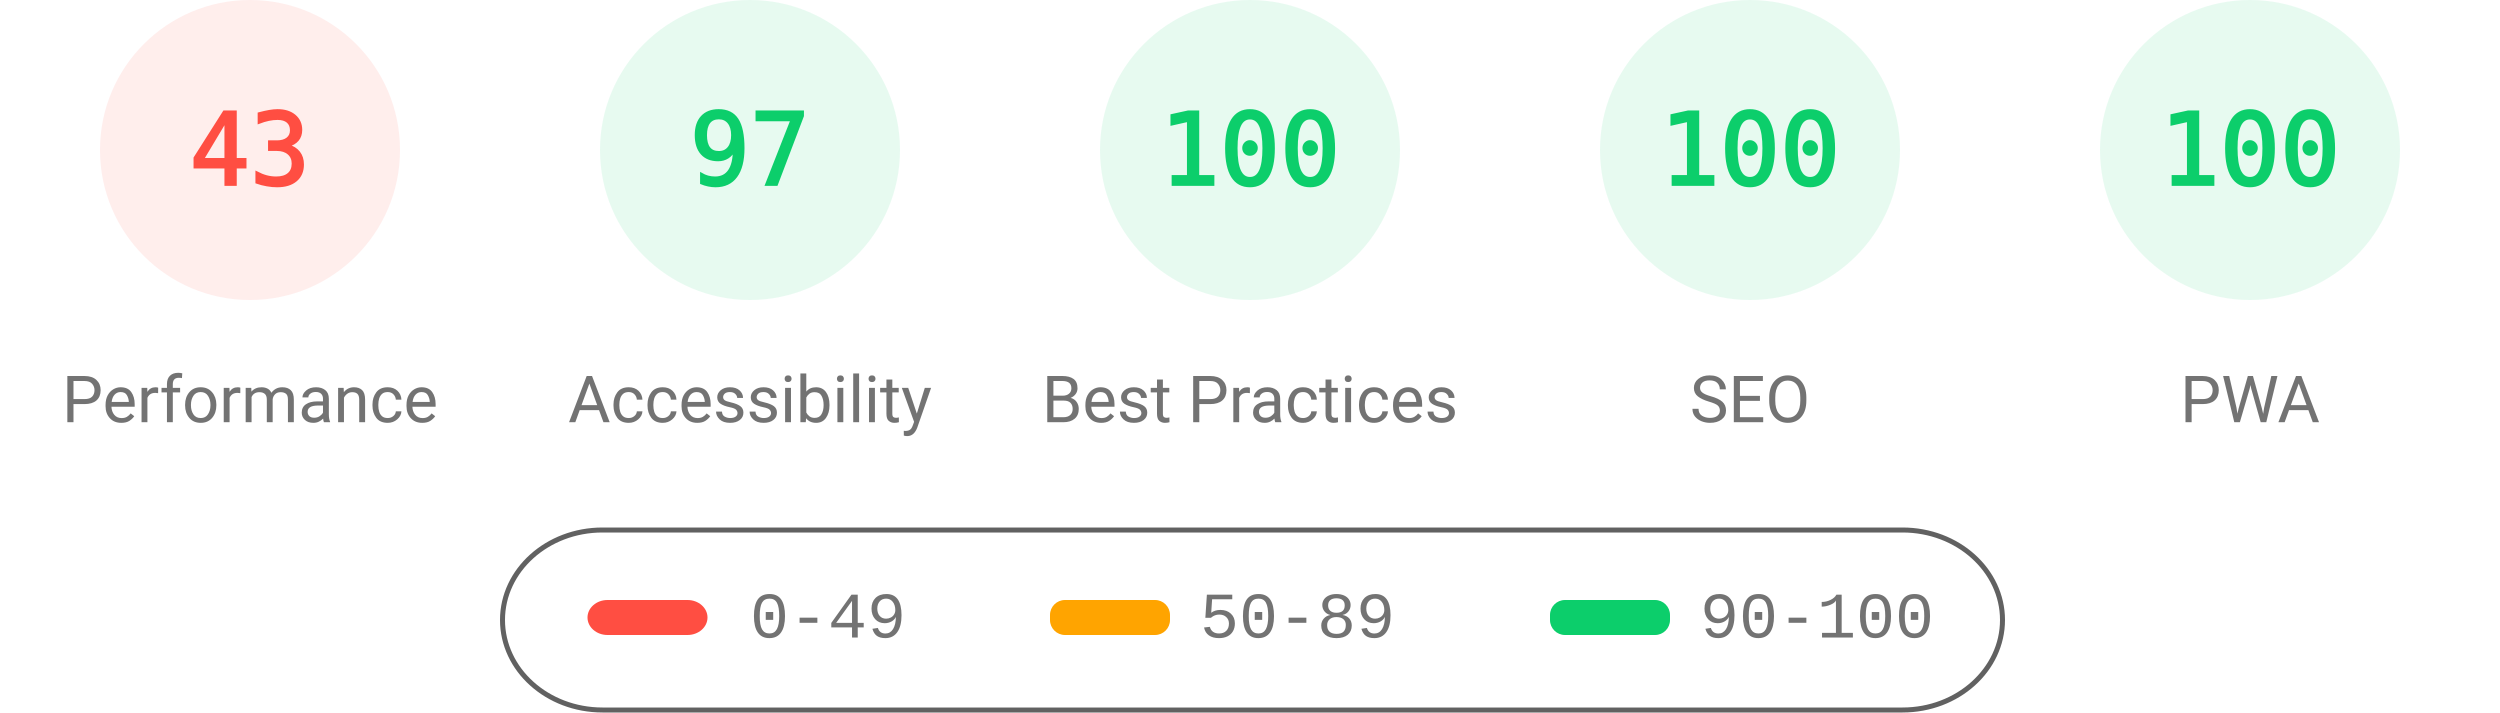
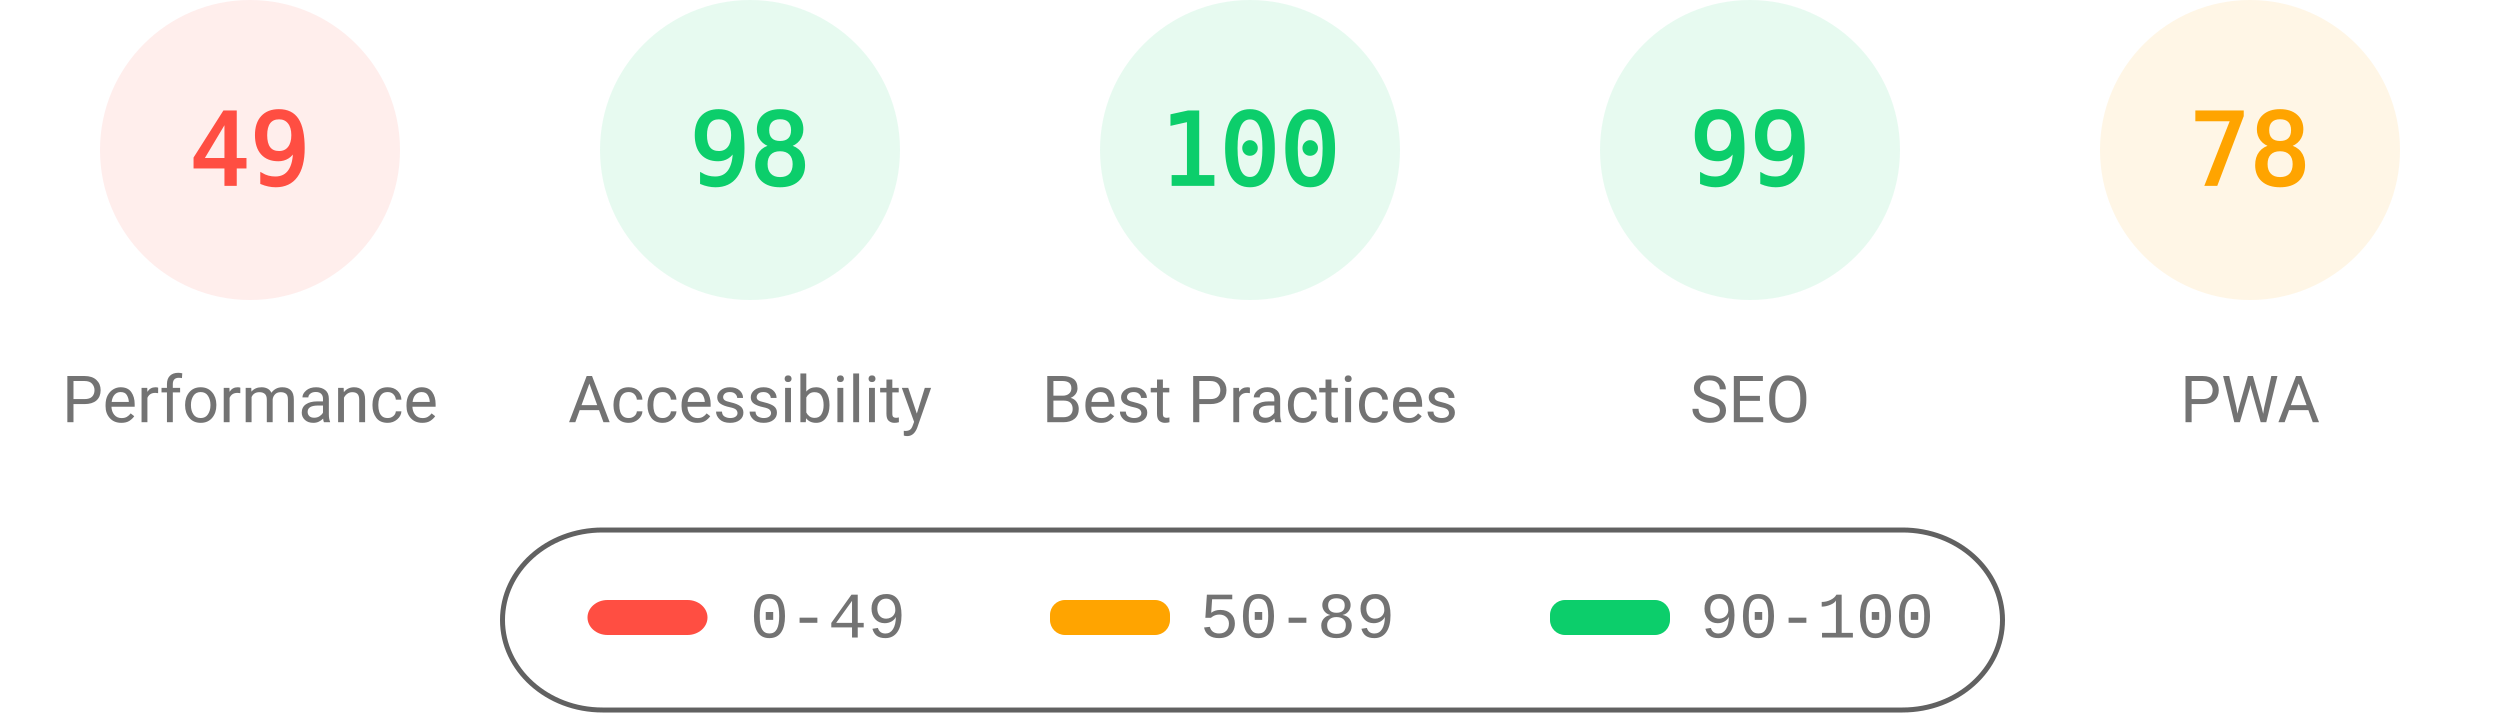
<svg xmlns="http://www.w3.org/2000/svg" fill="none" width="1000" height="285">
  <style>.gauge-base{opacity:.1}.gauge-arc{fill:none;animation-delay:250ms;stroke-linecap:round;transform:rotate(-90deg);transform-origin:100px 60px;animation:load-gauge 1s ease forwards}.guage-text{font-size:40px;font-family:monospace;text-align:center}.guage-red{color:#ff4e42;fill:#ff4e42;stroke:#ff4e42}.guage-orange{color:#ffa400;fill:#ffa400;stroke:#ffa400}.guage-green{color:#0cce6b;fill:#0cce6b;stroke:#0cce6b}.guage-undefined{color:#5c5c5c;fill:#5c5c5c;stroke:#5c5c5c}.guage-title{color:#737373;fill:#737373;stroke:none;font-size:26px;line-height:26px;font-family:Roboto,Halvetica,Arial,sans-serif}@keyframes load-gauge{from{stroke-dasharray:0 352.858}}</style>
  <svg class="guage-div guage-perf guage-red" viewBox="0 0 200 200" width="200" height="200">
    <circle class="gauge-base" r="56" cx="100" cy="60" stroke-width="8" />
-     <circle class="gauge-arc guage-arc-1" r="56" cx="100" cy="60" stroke-width="8" style="stroke-dasharray:151.299,351.858" />
-     <text class="guage-text" x="100" y="60" alignment-baseline="central" dominant-baseline="central" text-anchor="middle">43</text>
+     <circle class="gauge-arc guage-arc-1" r="56" cx="100" cy="60" stroke-width="8" style="stroke-dasharray:172.41,351.858" />
+     <text class="guage-text" x="100" y="60" alignment-baseline="central" dominant-baseline="central" text-anchor="middle">49</text>
    <text class="guage-title" x="100" y="160" alignment-baseline="central" dominant-baseline="central" text-anchor="middle">Performance</text>
  </svg>
  <svg class="guage-div guage-acc guage-green" viewBox="0 0 200 200" width="200" height="200" x="200">
    <circle class="gauge-base" r="56" cx="100" cy="60" stroke-width="8" />
-     <circle class="gauge-arc guage-arc-2" r="56" cx="100" cy="60" stroke-width="8" style="stroke-dasharray:341.302,351.858" />
-     <text class="guage-text" x="100" y="60" alignment-baseline="central" dominant-baseline="central" text-anchor="middle">97</text>
+     <circle class="gauge-arc guage-arc-2" r="56" cx="100" cy="60" stroke-width="8" style="stroke-dasharray:344.821,351.858" />
+     <text class="guage-text" x="100" y="60" alignment-baseline="central" dominant-baseline="central" text-anchor="middle">98</text>
    <text class="guage-title" x="100" y="160" alignment-baseline="central" dominant-baseline="central" text-anchor="middle">Accessibility</text>
  </svg>
  <svg class="guage-div guage-best guage-green" viewBox="0 0 200 200" width="200" height="200" x="400">
    <circle class="gauge-base" r="56" cx="100" cy="60" stroke-width="8" />
    <circle class="gauge-arc guage-arc-3" r="56" cx="100" cy="60" stroke-width="8" style="stroke-dasharray:351.858,351.858" />
    <text class="guage-text" x="100" y="60" alignment-baseline="central" dominant-baseline="central" text-anchor="middle">100</text>
    <text class="guage-title" x="100" y="160" alignment-baseline="central" dominant-baseline="central" text-anchor="middle">Best Practices</text>
  </svg>
  <svg class="guage-div guage-seo guage-green" viewBox="0 0 200 200" width="200" height="200" x="600">
    <circle class="gauge-base" r="56" cx="100" cy="60" stroke-width="8" />
-     <circle class="gauge-arc guage-arc-4" r="56" cx="100" cy="60" stroke-width="8" style="stroke-dasharray:351.858,351.858" />
-     <text class="guage-text" x="100" y="60" alignment-baseline="central" dominant-baseline="central" text-anchor="middle">100</text>
+     <circle class="gauge-arc guage-arc-4" r="56" cx="100" cy="60" stroke-width="8" style="stroke-dasharray:348.339,351.858" />
+     <text class="guage-text" x="100" y="60" alignment-baseline="central" dominant-baseline="central" text-anchor="middle">99</text>
    <text class="guage-title" x="100" y="160" alignment-baseline="central" dominant-baseline="central" text-anchor="middle">SEO</text>
  </svg>
-   <svg class="guage-div guage-pwa guage-green" viewBox="0 0 200 200" width="200" height="200" x="800">
+   <svg class="guage-div guage-pwa guage-orange" viewBox="0 0 200 200" width="200" height="200" x="800">
    <circle class="gauge-base" r="56" cx="100" cy="60" stroke-width="8" />
-     <circle class="gauge-arc guage-arc-4" r="56" cx="100" cy="60" stroke-width="8" style="stroke-dasharray:351.858,351.858" />
-     <text class="guage-text" x="100" y="60" alignment-baseline="central" dominant-baseline="central" text-anchor="middle">100</text>
+     <circle class="gauge-arc guage-arc-4" r="56" cx="100" cy="60" stroke-width="8" style="stroke-dasharray:274.449,351.858" />
+     <text class="guage-text" x="100" y="60" alignment-baseline="central" dominant-baseline="central" text-anchor="middle">78</text>
    <text class="guage-title" x="100" y="160" alignment-baseline="central" dominant-baseline="central" text-anchor="middle">PWA</text>
  </svg>
  <svg width="604" height="76" x="200" y="210">
    <path fill="none" id="canvas_background" d="M-1-1h604v80H-1z" />
    <rect fill-opacity="0" stroke="#616161" stroke-width="2" rx="40" id="svg_2" height="72" width="600" y="2" x="1" fill="#000" />
    <rect stroke="#000" rx="8" id="svg_3" height="14" width="48" y="30" x="35" stroke-opacity="null" stroke-width="0" fill="#ff4e42" />
    <rect stroke="#000" rx="6" id="svg_4" height="14" width="48" y="30" x="220" stroke-opacity="null" stroke-width="0" fill="#ffa400" />
    <rect stroke="#000" rx="6" id="svg_5" height="14" width="48" y="30" x="420" stroke-opacity="null" stroke-width="0" fill="#0cce6b" />
    <text xml:space="preserve" text-anchor="start" font-family="'Courier New', Courier, monospace" font-size="26" id="svg_6" y="45" x="100" stroke-opacity="null" stroke-width="0" stroke="#000" fill="#737373">0-49</text>
    <text xml:space="preserve" text-anchor="start" font-family="'Courier New', Courier, monospace" font-size="26" id="svg_7" y="45" x="280" stroke-opacity="null" stroke-width="0" stroke="#000" fill="#737373">50-89</text>
    <text xml:space="preserve" text-anchor="start" font-family="'Courier New', Courier, monospace" font-size="26" id="svg_8" y="45" x="480" stroke-opacity="null" stroke-width="0" stroke="#000" fill="#737373">90-100</text>
  </svg>
</svg>
